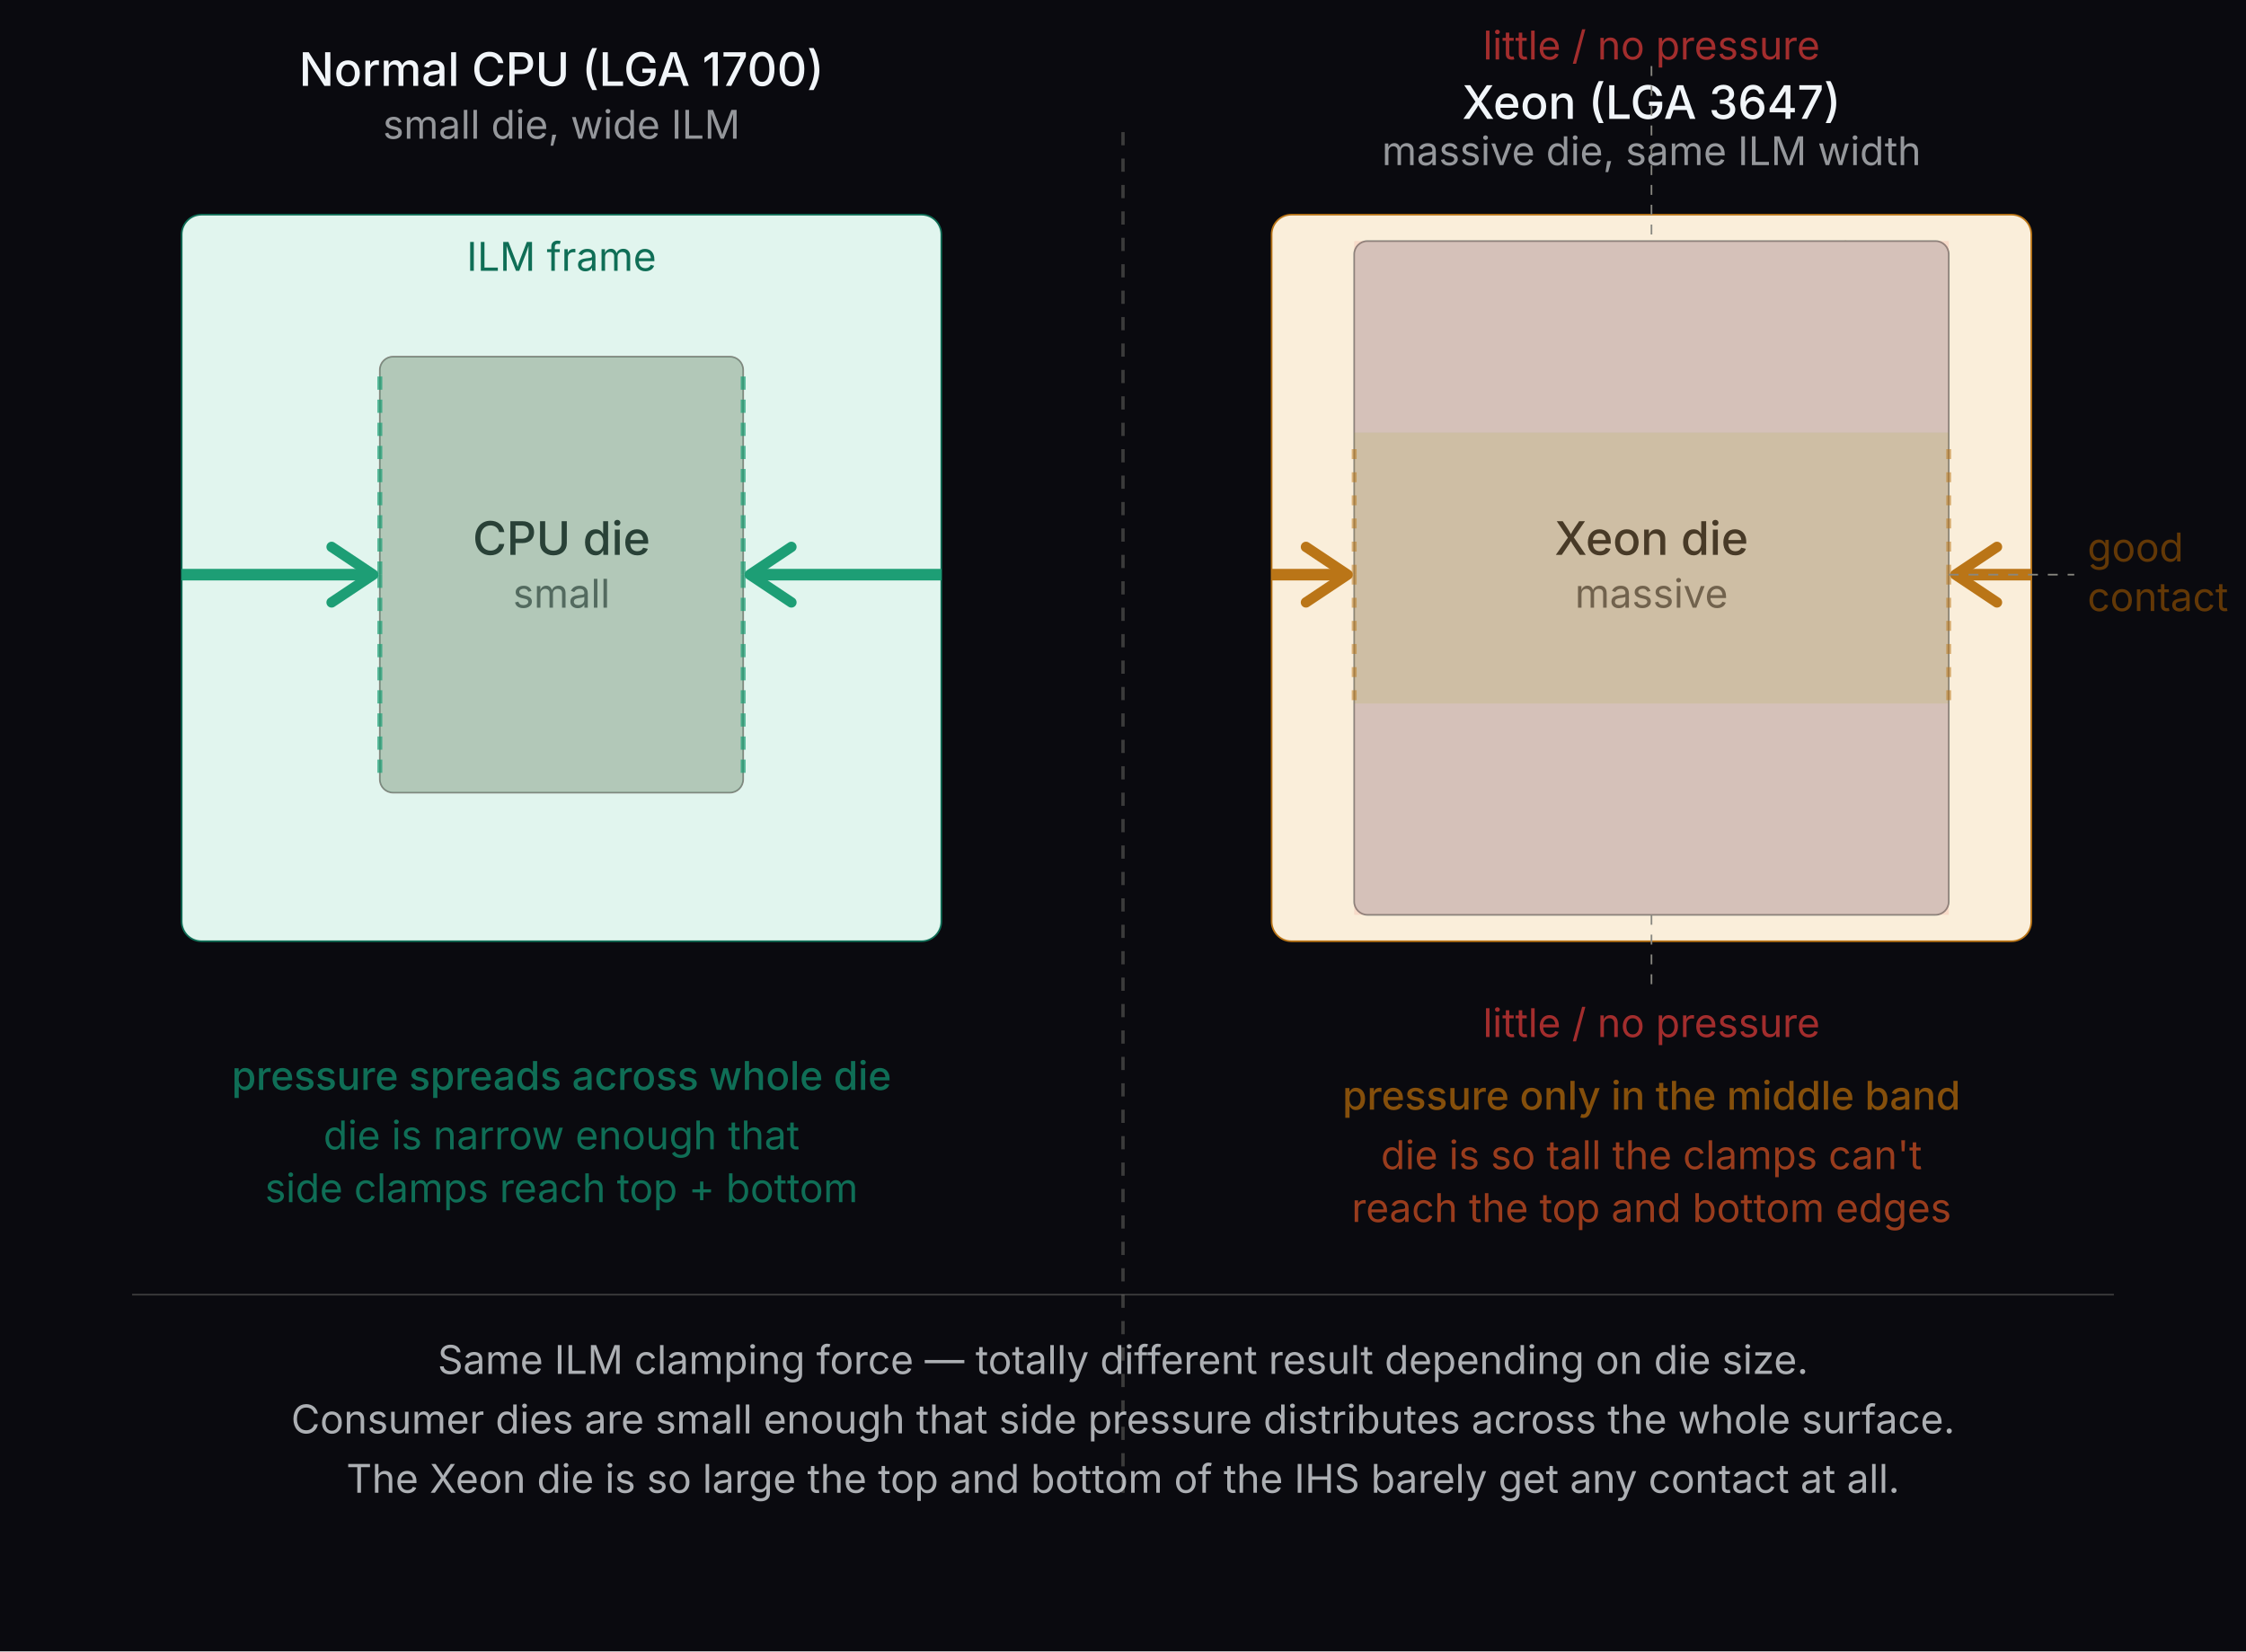
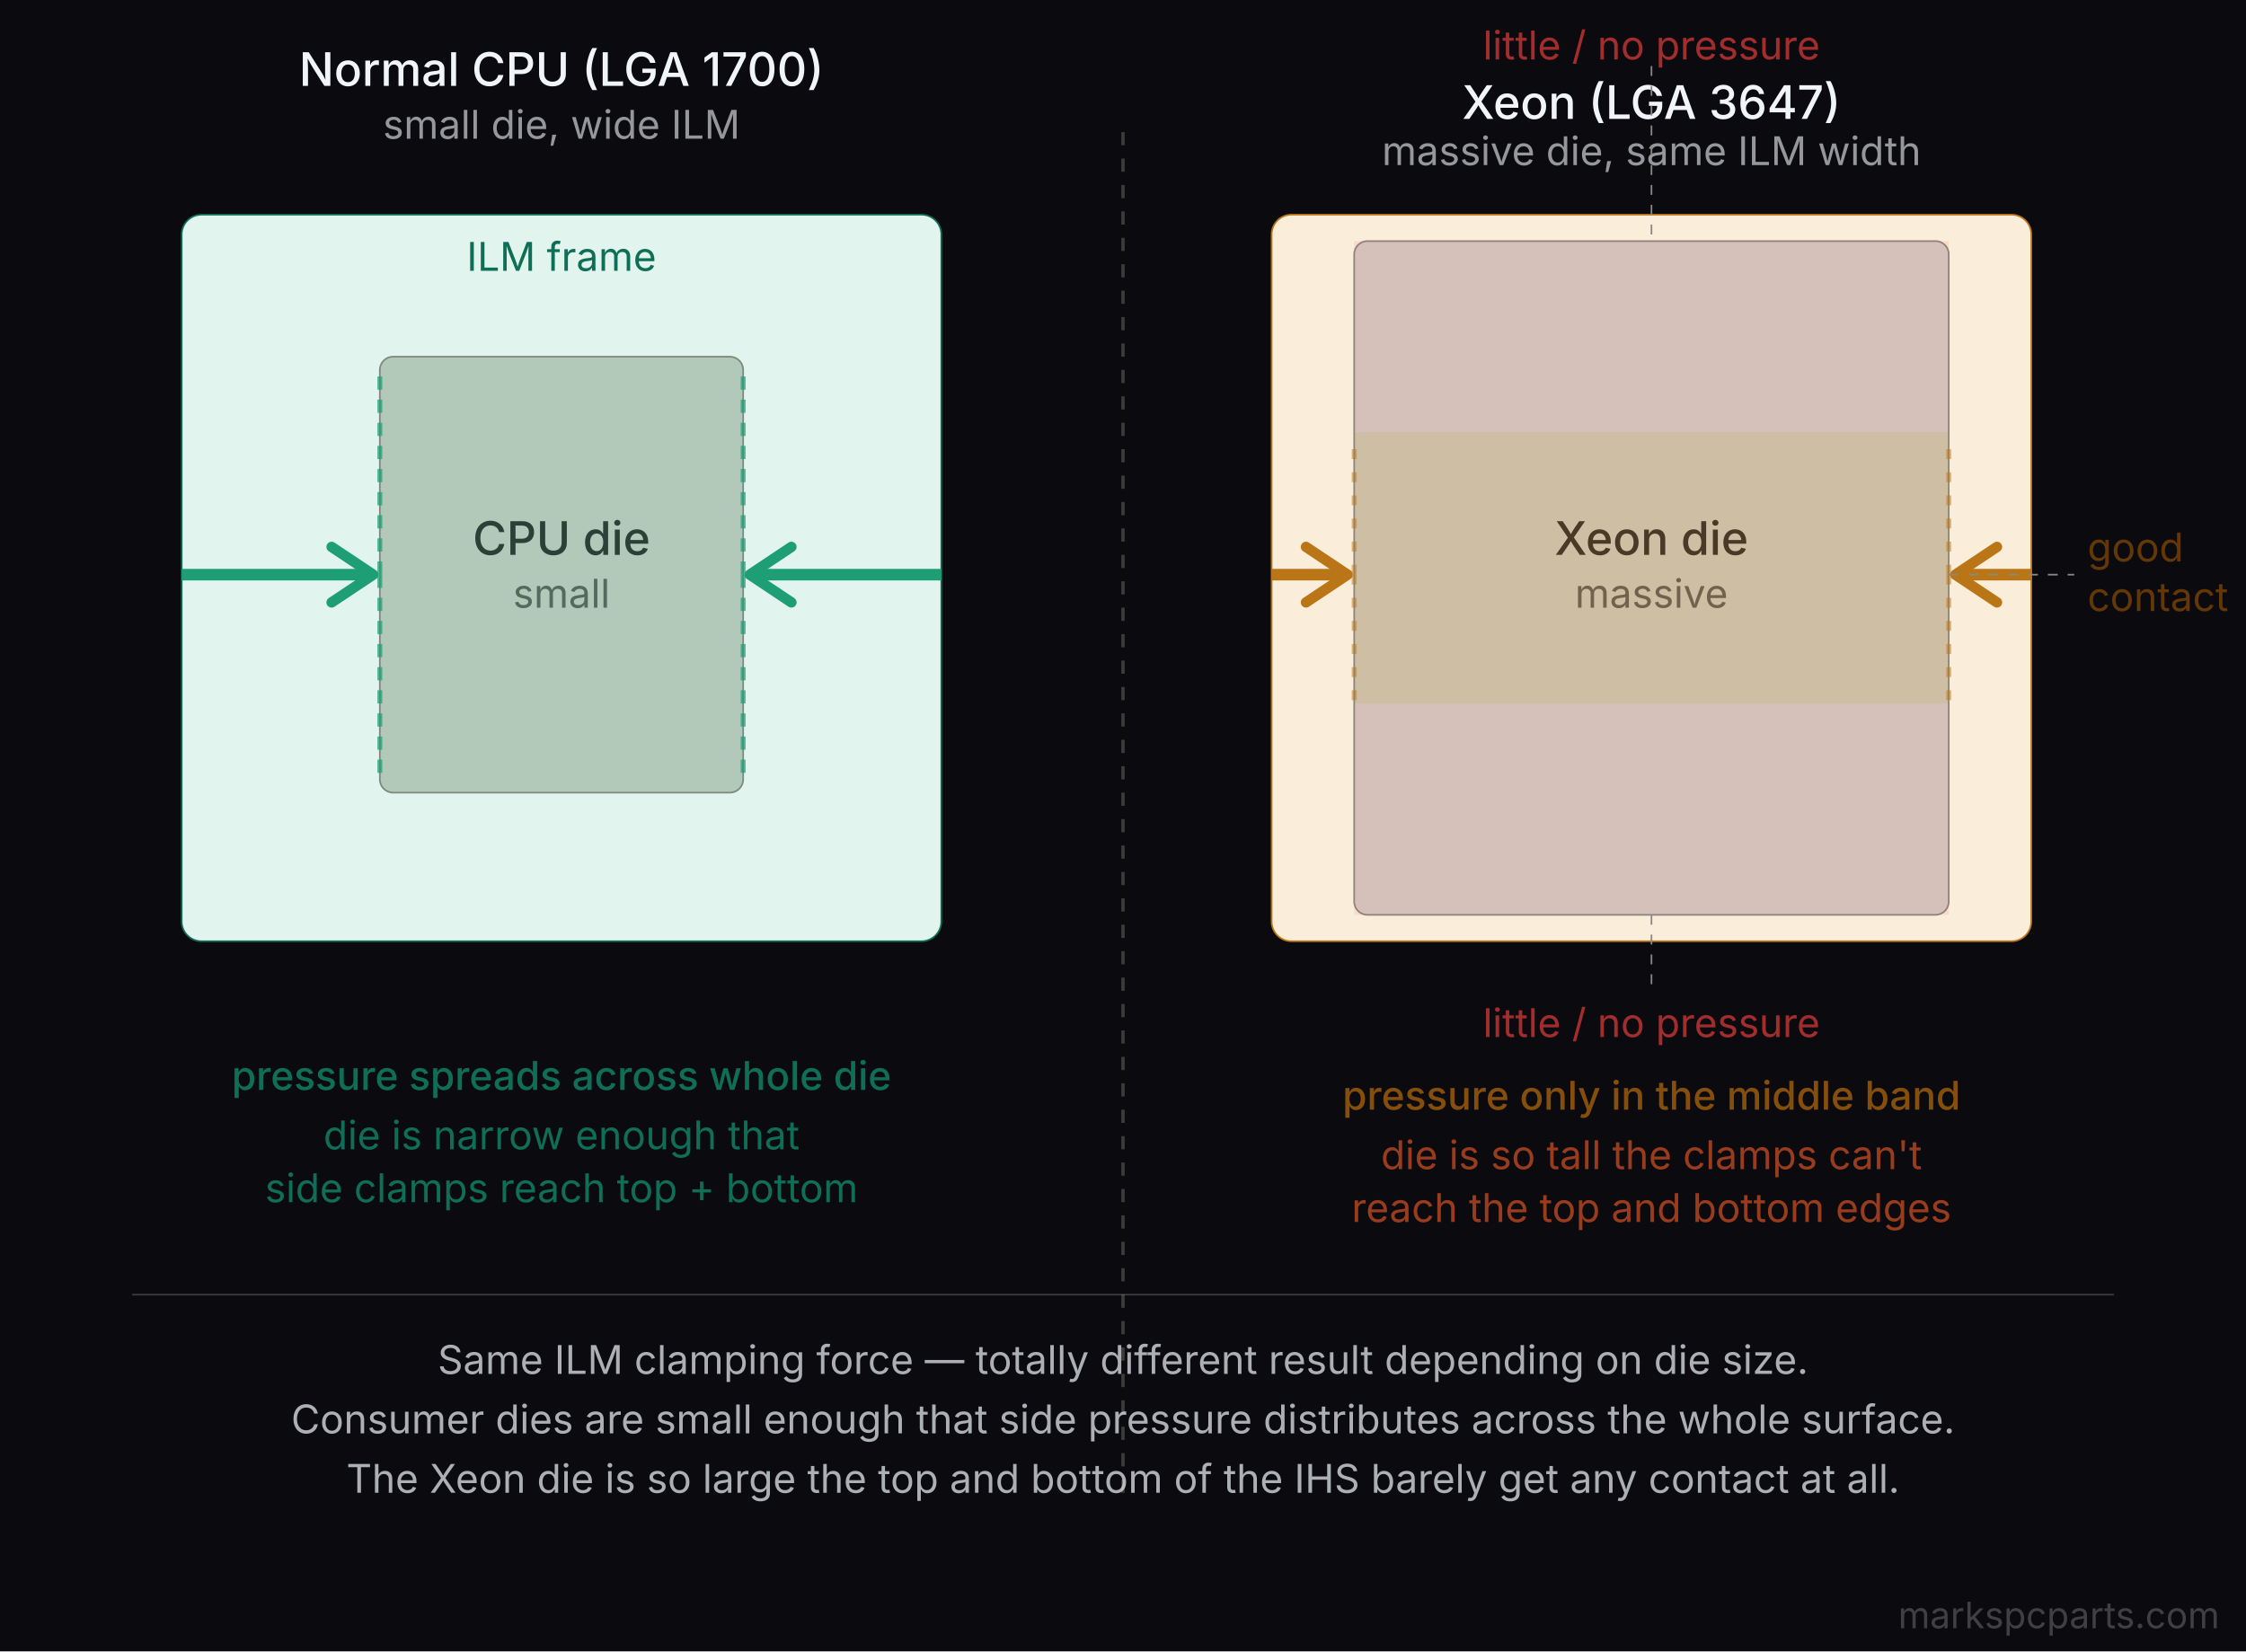
<svg xmlns="http://www.w3.org/2000/svg" width="680" height="500" viewBox="0 0 680 500">
  <defs>
    <marker id="arrow" viewBox="0 0 10 10" refX="8" refY="5" markerWidth="6" markerHeight="6" orient="auto-start-reverse">
      <path d="M2 1L8 5L2 9" fill="none" stroke="#1D9E75" stroke-width="1.5" stroke-linecap="round" stroke-linejoin="round" />
    </marker>
    <marker id="arrow-orange" viewBox="0 0 10 10" refX="8" refY="5" markerWidth="6" markerHeight="6" orient="auto-start-reverse">
      <path d="M2 1L8 5L2 9" fill="none" stroke="#BA7517" stroke-width="1.5" stroke-linecap="round" stroke-linejoin="round" />
    </marker>
  </defs>
  <rect width="680" height="500" fill="#0a0a0f" />
  <text font-family="Inter, sans-serif" font-size="14" font-weight="500" x="170" y="26" text-anchor="middle" fill="#f1f5f9">Normal CPU (LGA 1700)</text>
  <text font-family="Inter, sans-serif" font-size="12" x="170" y="42" text-anchor="middle" fill="#f1f5f9" opacity="0.6">small die, wide ILM</text>
  <rect x="55" y="65" width="230" height="220" rx="6" fill="#E1F5EE" stroke="#0F6E56" stroke-width="0.5" />
  <text font-family="Inter, sans-serif" font-size="12" x="170" y="82" text-anchor="middle" fill="#0F6E56">ILM frame</text>
  <rect x="115" y="108" width="110" height="132" rx="4" fill="#D3D1C7" stroke="#888780" stroke-width="0.5" />
  <text font-family="Inter, sans-serif" font-size="14" font-weight="500" x="170" y="168" text-anchor="middle" fill="#2C2C2A">CPU die</text>
  <text font-family="Inter, sans-serif" font-size="12" x="170" y="184" text-anchor="middle" fill="#5F5E5A">small</text>
  <line x1="55" y1="174" x2="113" y2="174" stroke="#1D9E75" stroke-width="3.5" marker-end="url(#arrow)" />
  <line x1="285" y1="174" x2="227" y2="174" stroke="#1D9E75" stroke-width="3.5" marker-end="url(#arrow)" />
  <line x1="115" y1="174" x2="115" y2="112" stroke="#1D9E75" stroke-width="1.5" stroke-dasharray="4 3" opacity="0.7" />
  <line x1="115" y1="174" x2="115" y2="236" stroke="#1D9E75" stroke-width="1.5" stroke-dasharray="4 3" opacity="0.7" />
  <line x1="225" y1="174" x2="225" y2="112" stroke="#1D9E75" stroke-width="1.5" stroke-dasharray="4 3" opacity="0.7" />
  <line x1="225" y1="174" x2="225" y2="236" stroke="#1D9E75" stroke-width="1.5" stroke-dasharray="4 3" opacity="0.7" />
  <rect x="115" y="108" width="110" height="132" rx="4" fill="#1D9E75" opacity="0.18" />
  <text font-family="Inter, sans-serif" font-size="12" font-weight="500" x="170" y="330" text-anchor="middle" fill="#0F6E56">pressure spreads across whole die</text>
  <text font-family="Inter, sans-serif" font-size="12" x="170" y="348" text-anchor="middle" fill="#0F6E56">die is narrow enough that</text>
  <text font-family="Inter, sans-serif" font-size="12" x="170" y="364" text-anchor="middle" fill="#0F6E56">side clamps reach top + bottom</text>
  <line x1="340" y1="40" x2="340" y2="455" stroke="#888780" stroke-width="1" stroke-dasharray="4 4" opacity="0.4" />
  <text font-family="Inter, sans-serif" font-size="12" x="500" y="18" text-anchor="middle" fill="#A32D2D">little / no pressure</text>
  <text font-family="Inter, sans-serif" font-size="14" font-weight="500" x="500" y="36" text-anchor="middle" fill="#f1f5f9">Xeon (LGA 3647)</text>
  <text font-family="Inter, sans-serif" font-size="12" x="500" y="50" text-anchor="middle" fill="#f1f5f9" opacity="0.6">massive die, same ILM width</text>
  <rect x="385" y="65" width="230" height="220" rx="6" fill="#FAEEDA" stroke="#BA7517" stroke-width="0.5" />
  <text font-family="Inter, sans-serif" font-size="12" x="560" y="82" text-anchor="middle" fill="#BA7517">ILM frame</text>
  <rect x="410" y="73" width="180" height="204" rx="4" fill="#D3D1C7" stroke="#888780" stroke-width="0.5" />
  <text font-family="Inter, sans-serif" font-size="14" font-weight="500" x="500" y="168" text-anchor="middle" fill="#2C2C2A">Xeon die</text>
  <text font-family="Inter, sans-serif" font-size="12" x="500" y="184" text-anchor="middle" fill="#5F5E5A">massive</text>
  <rect x="410" y="73" width="180" height="58" fill="#E24B4A" opacity="0.12" />
  <line x1="500" y1="20" x2="500" y2="73" stroke="#888780" stroke-width="0.5" stroke-dasharray="3 3" />
  <rect x="410" y="131" width="180" height="82" fill="#BA7517" opacity="0.2" />
  <rect x="410" y="213" width="180" height="64" fill="#E24B4A" opacity="0.12" />
  <line x1="385" y1="174" x2="408" y2="174" stroke="#BA7517" stroke-width="3.5" marker-end="url(#arrow-orange)" />
  <line x1="615" y1="174" x2="592" y2="174" stroke="#BA7517" stroke-width="3.5" marker-end="url(#arrow-orange)" />
  <line x1="410" y1="174" x2="410" y2="135" stroke="#BA7517" stroke-width="1.5" stroke-dasharray="3 4" opacity="0.5" />
  <line x1="410" y1="174" x2="410" y2="213" stroke="#BA7517" stroke-width="1.5" stroke-dasharray="3 4" opacity="0.5" />
  <line x1="590" y1="174" x2="590" y2="135" stroke="#BA7517" stroke-width="1.5" stroke-dasharray="3 4" opacity="0.5" />
  <line x1="590" y1="174" x2="590" y2="213" stroke="#BA7517" stroke-width="1.5" stroke-dasharray="3 4" opacity="0.5" />
  <line x1="590" y1="174" x2="628" y2="174" stroke="#888780" stroke-width="0.5" stroke-dasharray="3 3" />
  <text font-family="Inter, sans-serif" font-size="12" x="632" y="170" text-anchor="start" fill="#633806">good</text>
  <text font-family="Inter, sans-serif" font-size="12" x="632" y="185" text-anchor="start" fill="#633806">contact</text>
  <line x1="500" y1="277" x2="500" y2="300" stroke="#888780" stroke-width="0.5" stroke-dasharray="3 3" />
  <text font-family="Inter, sans-serif" font-size="12" x="500" y="314" text-anchor="middle" fill="#A32D2D">little / no pressure</text>
  <text font-family="Inter, sans-serif" font-size="12" font-weight="500" x="500" y="336" text-anchor="middle" fill="#854F0B">pressure only in the middle band</text>
  <text font-family="Inter, sans-serif" font-size="12" x="500" y="354" text-anchor="middle" fill="#993C1D">die is so tall the clamps can't</text>
  <text font-family="Inter, sans-serif" font-size="12" x="500" y="370" text-anchor="middle" fill="#993C1D">reach the top and bottom edges</text>
  <line x1="40" y1="392" x2="640" y2="392" stroke="#888780" stroke-width="0.5" opacity="0.4" />
  <text font-family="Inter, sans-serif" font-size="12" x="340" y="416" text-anchor="middle" fill="#f1f5f9" opacity="0.7">Same ILM clamping force — totally different result depending on die size.</text>
  <text font-family="Inter, sans-serif" font-size="12" x="340" y="434" text-anchor="middle" fill="#f1f5f9" opacity="0.7">Consumer dies are small enough that side pressure distributes across the whole surface.</text>
  <text font-family="Inter, sans-serif" font-size="12" x="340" y="452" text-anchor="middle" fill="#f1f5f9" opacity="0.7">The Xeon die is so large the top and bottom of the IHS barely get any contact at all.</text>
+   <text font-family="Inter, sans-serif" font-size="11" x="672" y="493" text-anchor="end" fill="#ffffff" opacity="0.22">markspcparts.com</text>
</svg>
